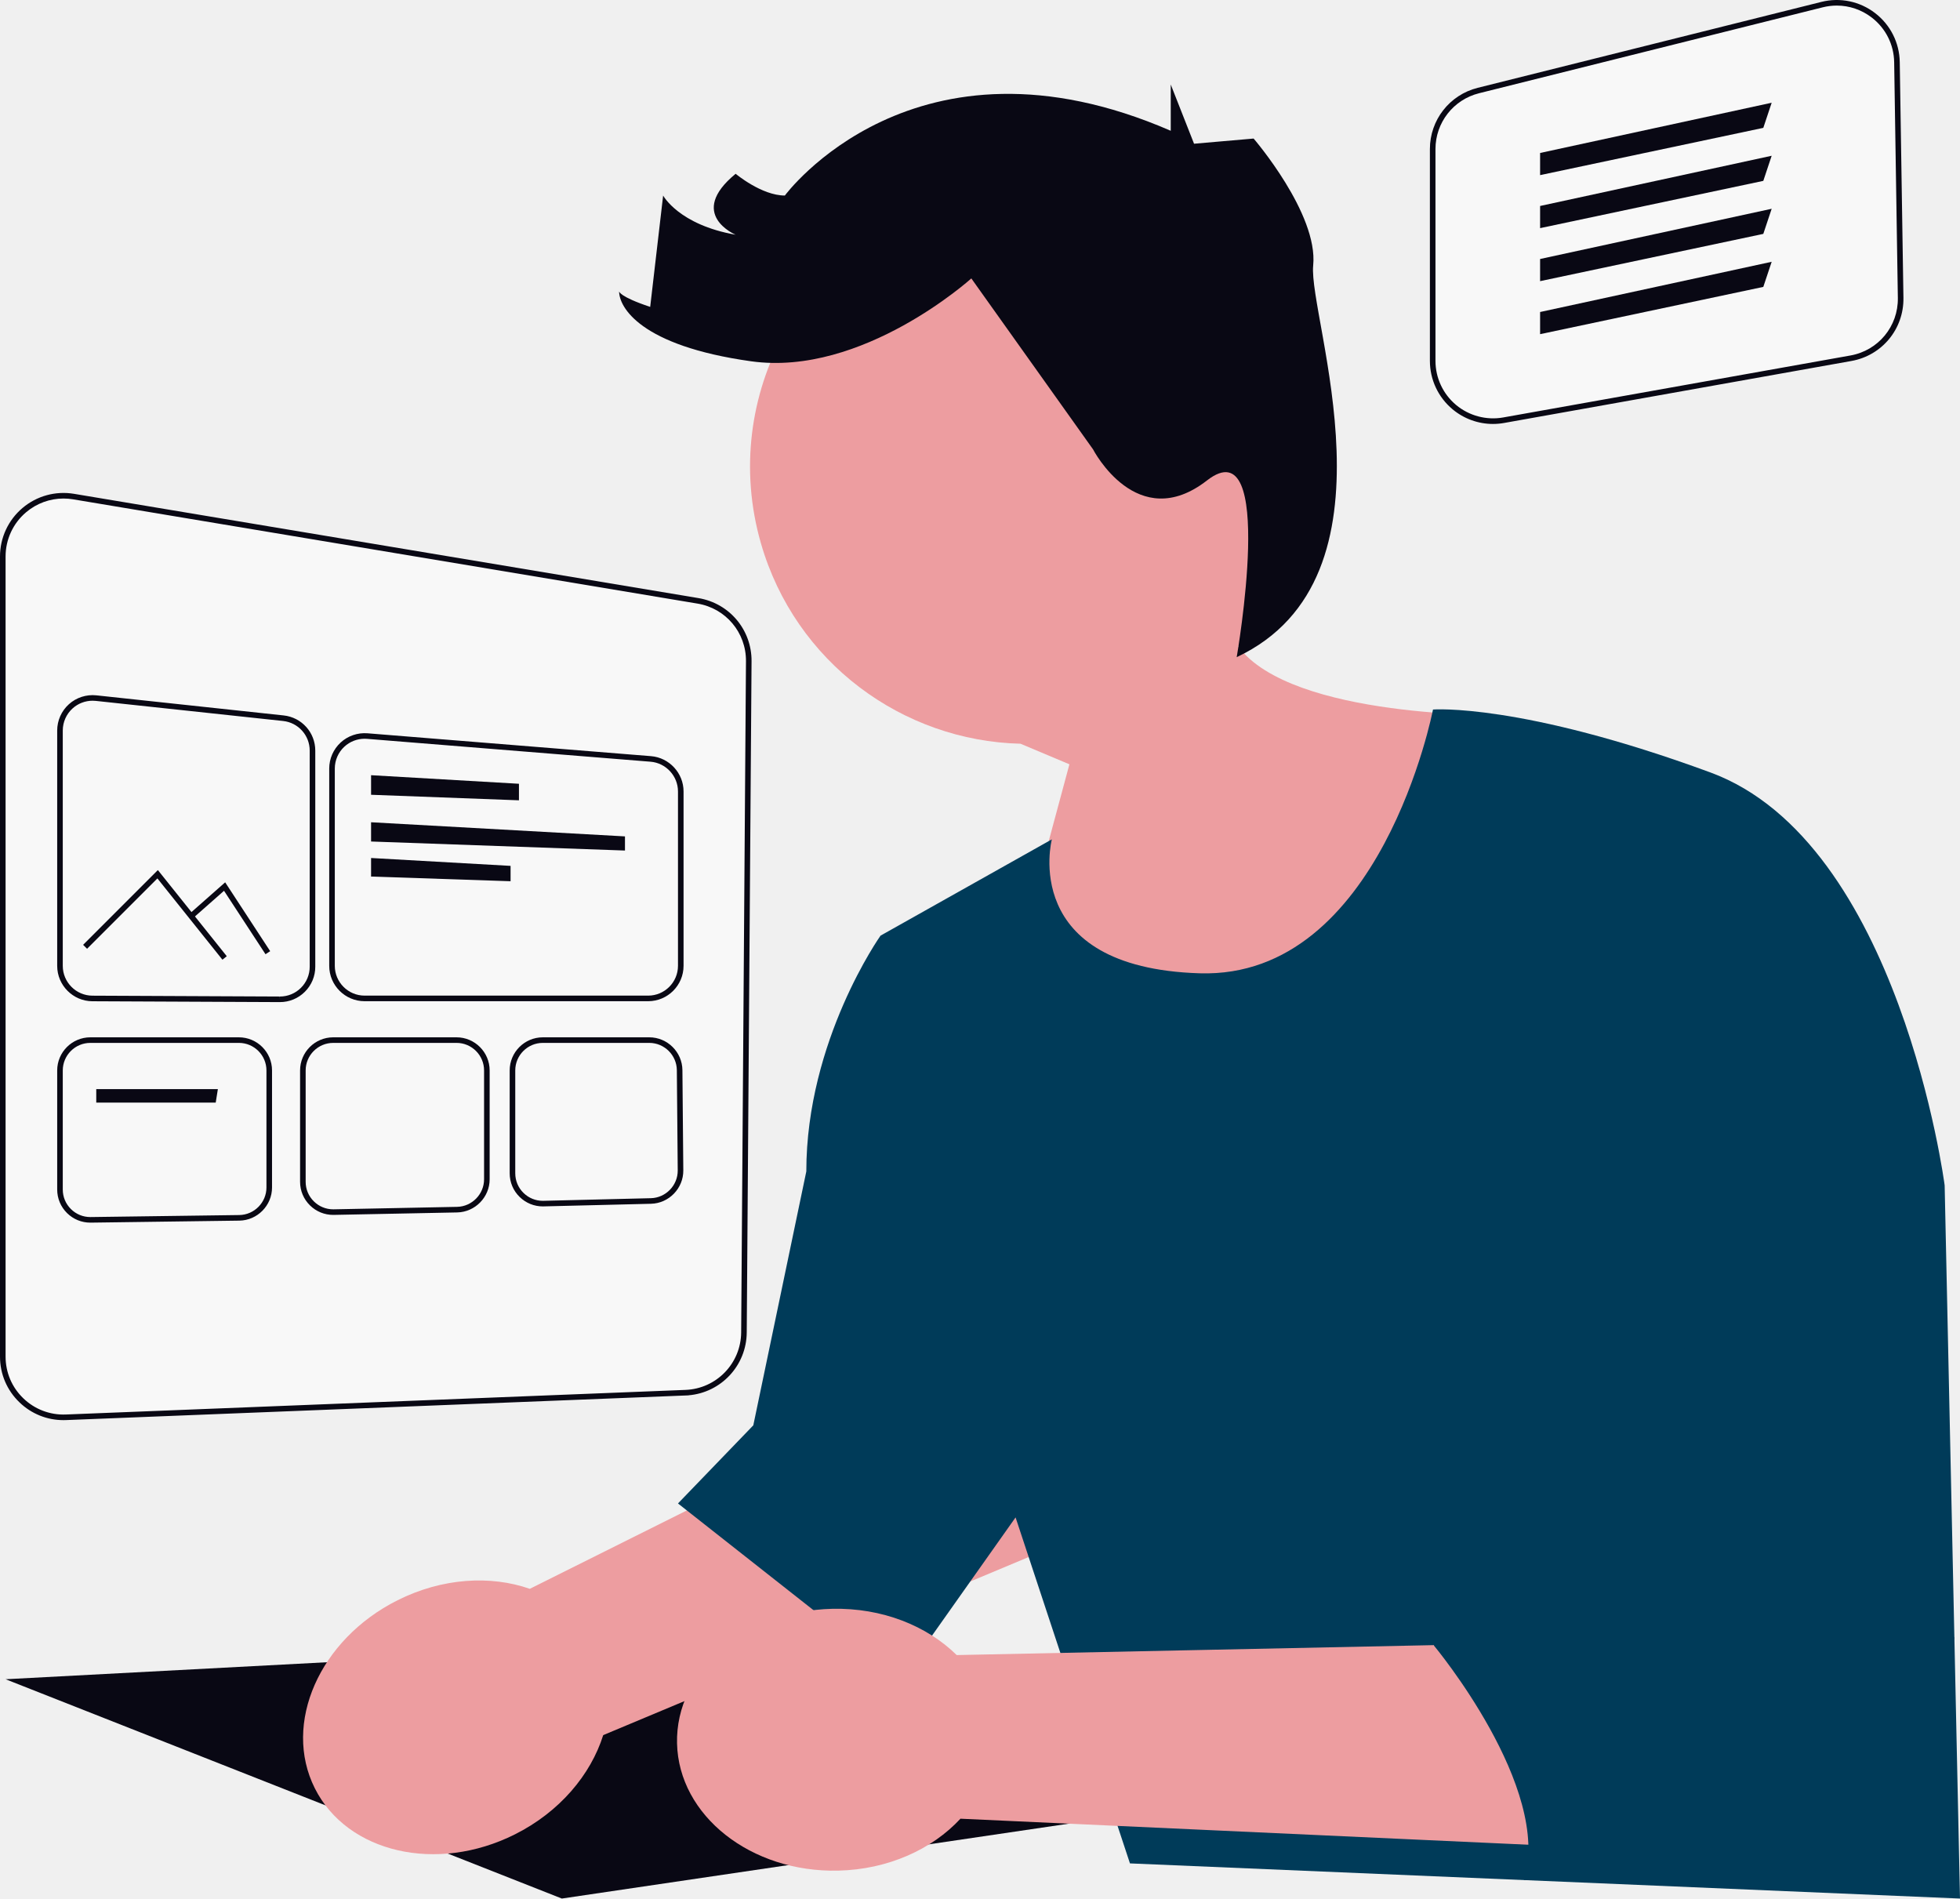
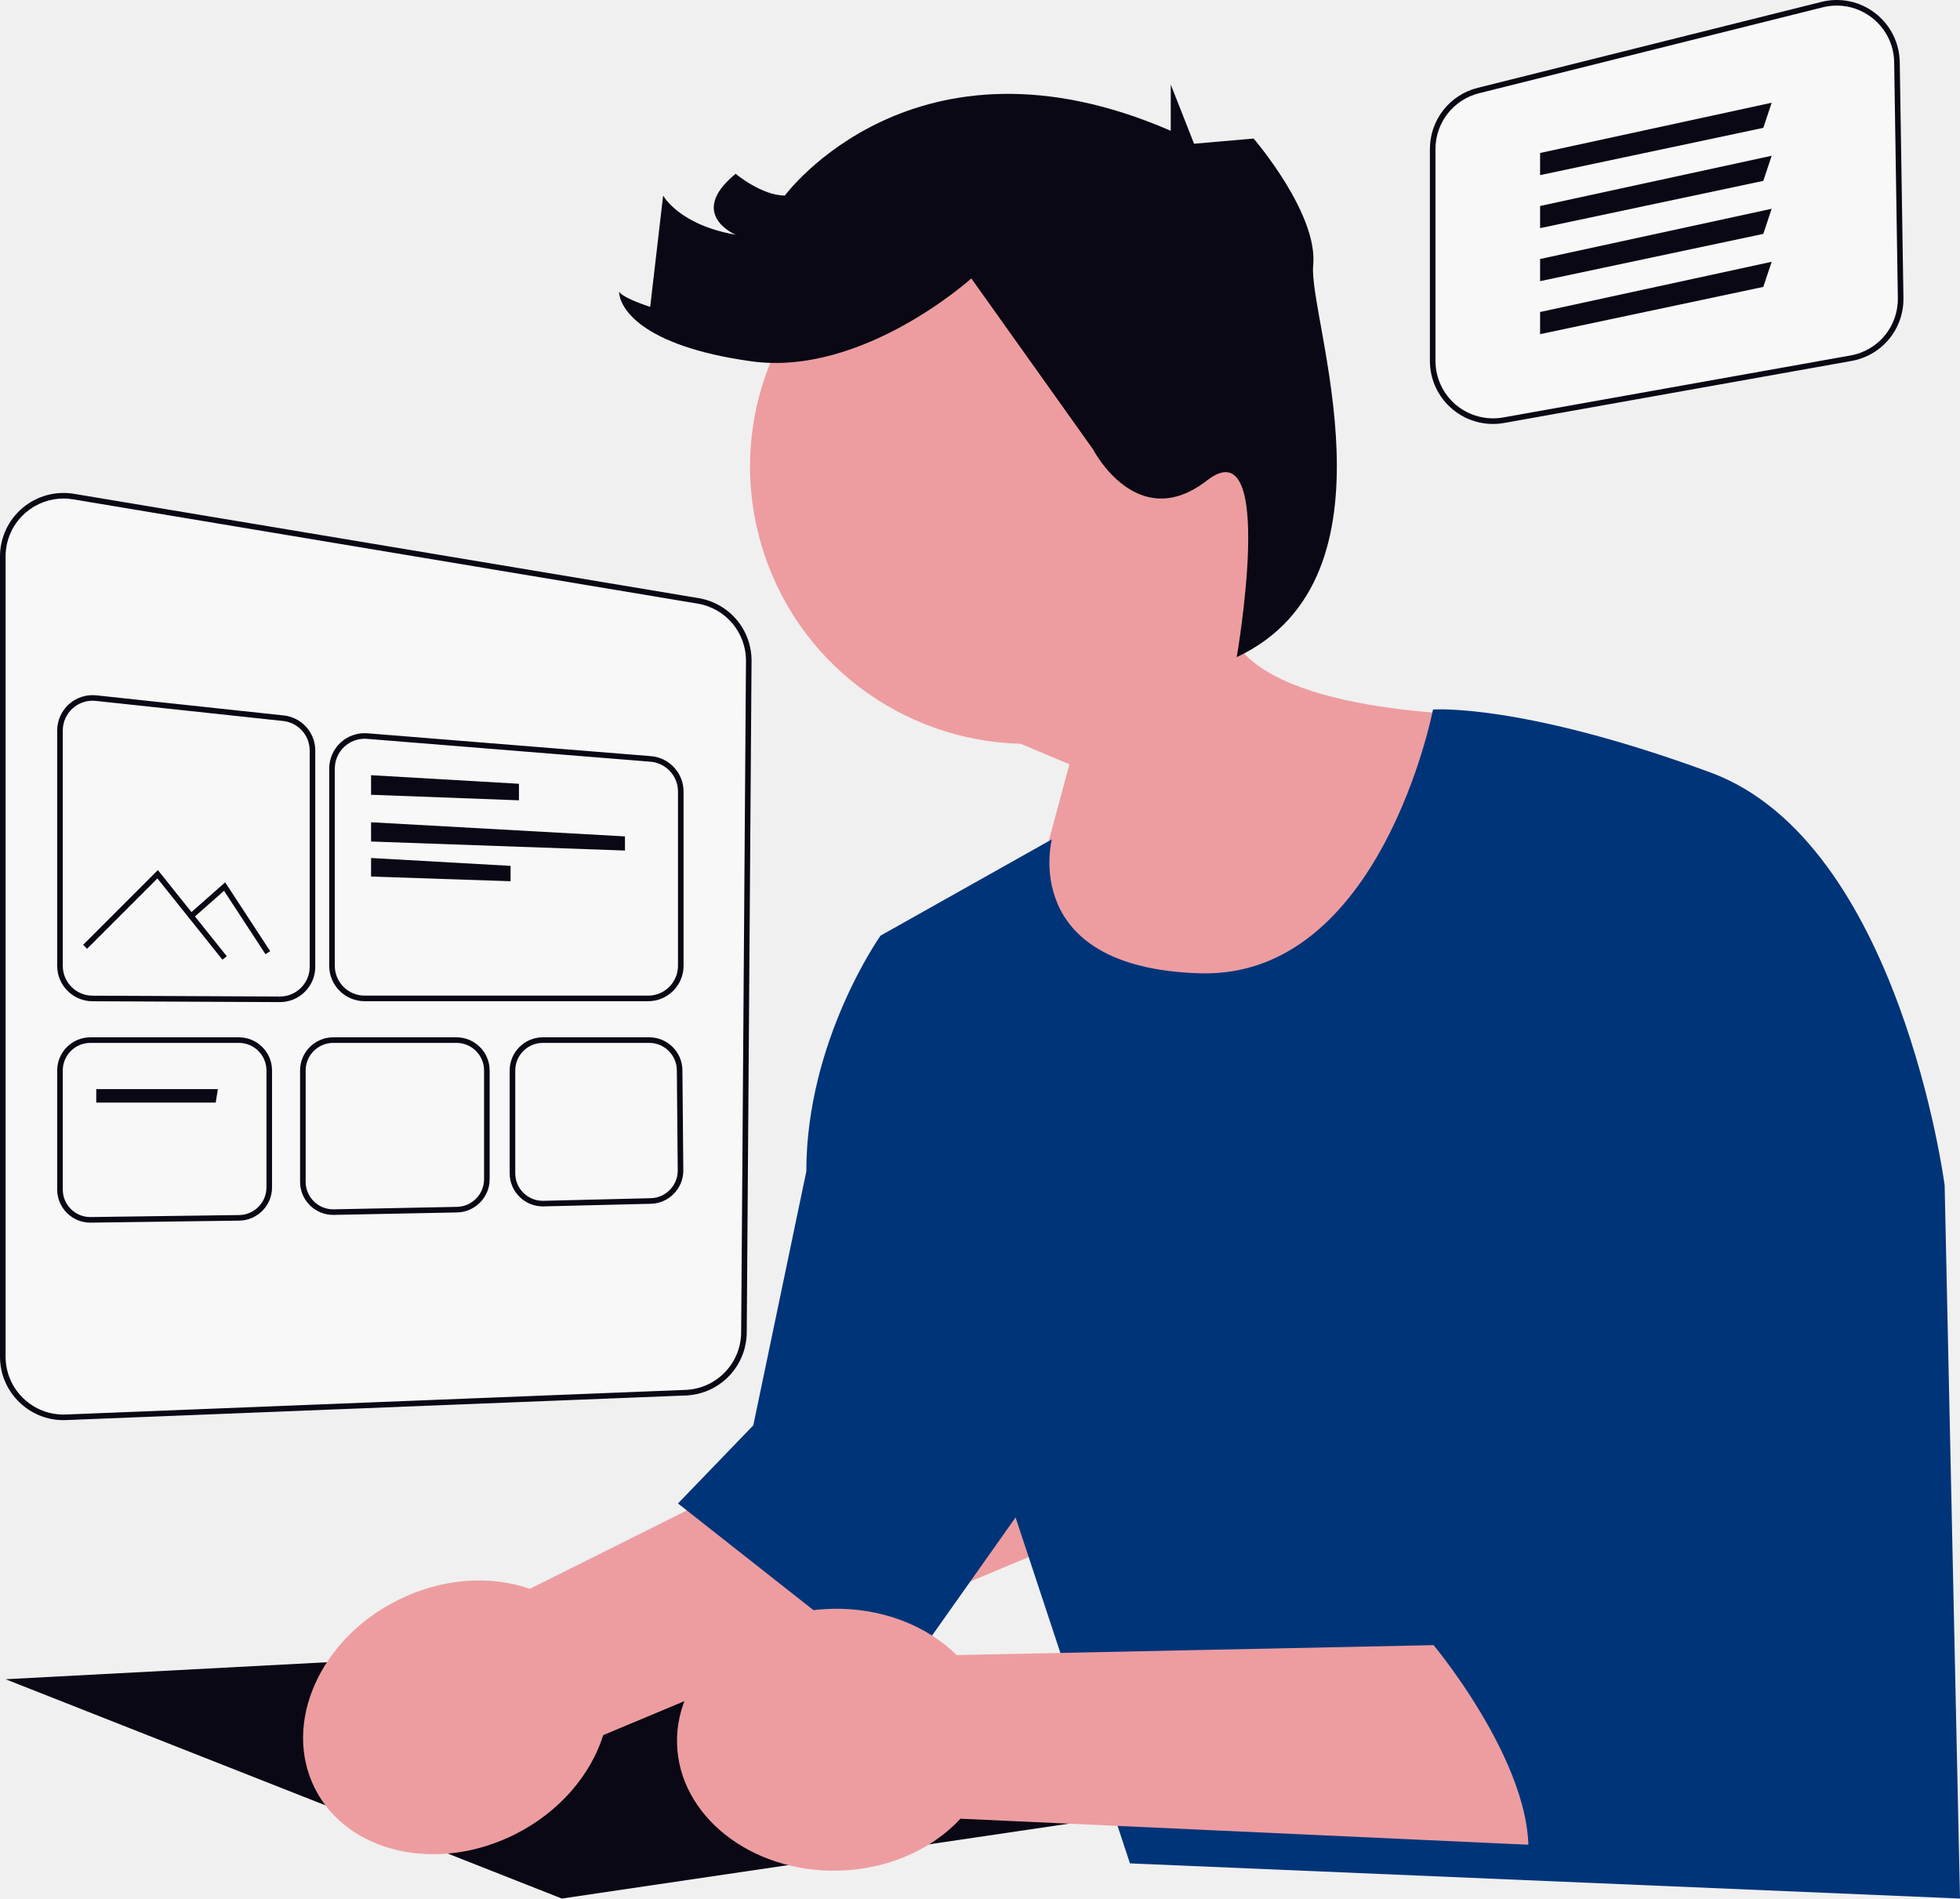
<svg xmlns="http://www.w3.org/2000/svg" width="702.5" height="680.418" viewBox="0 0 702.5 680.418" role="img" artist="Katerina Limpitsouni" source="https://undraw.co/">
  <path d="M463.614,139.785c-15.161-52.713-70.184-83.155-122.898-67.994-52.713,15.161-83.155,70.184-67.994,122.897,12.296,42.75,50.81,70.847,93.047,71.856l17.528,7.373-24.84,92.234,128.097,24.134,52.06-134s-75.569,1.415-94.86-24.635c20.84-24.501,29.417-58.636,19.86-91.865Z" fill="#ed9da0" />
  <polygon points="2 601.822 201.371 680.418 395 651.822 191 591.822 2 601.822" fill="#090814" />
  <path d="M189.896,569.416l190.763-95.219,40.667,61.808-205.121,85.842c-4.481,14.242-15.64,27.538-31.638,35.566-27.992,14.046-60.107,6.653-71.732-16.512-11.624-23.166,1.644-53.332,29.636-67.378,15.998-8.028,33.327-9.026,47.424-4.107Z" fill="#ed9da0" />
-   <path d="M513.614,254.285s-18.615,96.537-83.615,94.537-53-48-53-48l-61.395,34.5s-26.605,37.5-26.605,84.5l-19,91-27,28,80,63,41-58,41,124,297.5,12.596-5.5-255.596s-16-123-84-148-99.385-22.537-99.385-22.537Z" fill="#003B59" />
+   <path d="M513.614,254.285s-18.615,96.537-83.615,94.537-53-48-53-48l-61.395,34.5s-26.605,37.5-26.605,84.5l-19,91-27,28,80,63,41-58,41,124,297.5,12.596-5.5-255.596s-16-123-84-148-99.385-22.537-99.385-22.537Z" fill="#003479" />
  <path d="M348.14,99.78s-38.986,35.273-78.9,29.704c-39.914-5.569-47.34-19.493-47.34-25.062,0,0,0,1.856,11.139,5.569l4.641-39.914s5.569,10.469,25.991,14.053c0,0-17.637-7.369,0-21.85,0,0,9.282,7.797,17.637,7.797,0,0,46.412-63.12,138.308-23.206v-16.585l8.354,21.226,10.779-.937,10.571-.919s23.206,26.919,21.35,45.484,33.357,111.812-27.413,140.376c0,0,14.418-82.825-10.645-63.332-25.062,19.493-40.843-11.139-40.843-11.139l-43.627-61.264Z" fill="#090814" />
  <path d="M22.749,507.961c-5.646,0-10.965-2.139-15.062-6.077-4.312-4.144-6.688-9.721-6.688-15.702V199.447c0-6.416,2.808-12.473,7.704-16.619,4.895-4.146,11.326-5.92,17.66-4.861l223.814,37.373c10.617,1.772,18.268,10.872,18.191,21.636l-1.725,240.546c-.084,11.653-9.271,21.143-20.914,21.604l-.02-.5.02.5-222.091,8.816c-.298.012-.595.018-.892.018Z" fill="#fff" opacity=".5" />
  <path d="M22.749,508.961c-5.896,0-11.491-2.257-15.755-6.356-4.51-4.334-6.994-10.166-6.994-16.422V199.447c0-6.711,2.937-13.046,8.058-17.382,5.12-4.338,11.852-6.189,18.472-5.084l223.814,37.373c11.104,1.854,19.106,11.371,19.026,22.629l-1.725,240.547c-.086,11.853-9.176,21.566-20.877,22.535l.001.021-223.089,8.856c-.312.012-.622.019-.932.019ZM22.762,178.667c-4.877,0-9.627,1.718-13.411,4.924-4.672,3.955-7.351,9.734-7.351,15.856v286.735c0,5.707,2.266,11.027,6.381,14.98,4.095,3.937,9.55,6.01,15.221,5.781l222.09-8.816.021.5-.021-.5c11.109-.441,19.874-9.495,19.954-20.613l1.725-240.546c.072-10.27-7.227-18.952-17.356-20.643L26.199,178.953c-1.146-.191-2.295-.286-3.438-.286Z" fill="#090814" />
  <path d="M100.322,359.143h-.054l-67.145-.304c-6.961-.031-12.624-5.72-12.624-12.682v-84.346c0-3.594,1.533-7.032,4.207-9.434,2.668-2.398,6.254-3.553,9.826-3.176l67.141,7.203c6.459.693,11.329,6.114,11.329,12.609v77.447c0,3.398-1.326,6.59-3.735,8.988-2.393,2.382-5.569,3.694-8.945,3.694ZM33.192,251.131c-2.627,0-5.183.967-7.148,2.734-2.253,2.023-3.544,4.919-3.544,7.946v84.346c0,5.864,4.771,10.655,10.634,10.682l67.14.304.049,1v-1c2.844,0,5.52-1.105,7.535-3.111,2.028-2.02,3.146-4.708,3.146-7.57v-77.447c0-5.471-4.103-10.038-9.542-10.621l-67.14-7.203c-.377-.04-.754-.06-1.129-.06Z" fill="#090814" />
  <path d="M232.317,358.822h-101.636c-6.993,0-12.682-5.689-12.682-12.682v-70.698c0-3.53,1.488-6.927,4.083-9.321,2.591-2.392,6.101-3.596,9.618-3.32l101.636,8.197c6.54.527,11.663,6.08,11.663,12.641v62.501c0,6.993-5.689,12.682-12.683,12.682ZM130.693,264.76c-2.675,0-5.279,1.008-7.255,2.83-2.185,2.017-3.438,4.878-3.438,7.852v70.698c0,5.89,4.792,10.682,10.682,10.682h101.636c5.891,0,10.683-4.792,10.683-10.682v-62.501c0-5.526-4.315-10.203-9.823-10.647l-101.636-8.197c-.283-.022-.566-.034-.848-.034Z" fill="#090814" />
  <polygon points="133 277.822 133 284.837 186 286.822 186 280.896 133 277.822" fill="#090814" />
  <polygon points="133 294.689 133 301.586 224 304.822 224 299.755 133 294.689" fill="#090814" />
  <polygon points="133 307.497 133 314.148 183 315.822 183 310.322 133 307.497" fill="#090814" />
  <path d="M32.371,438.181c-3.139,0-6.1-1.215-8.336-3.421-2.279-2.249-3.535-5.251-3.535-8.454v-42.667c0-6.548,5.327-11.875,11.875-11.875h53.249c6.549,0,11.876,5.327,11.876,11.875v41.947c0,6.46-5.255,11.787-11.715,11.875l-53.414.721ZM32.375,373.763c-5.445,0-9.875,4.43-9.875,9.875v42.667c0,2.664,1.044,5.16,2.939,7.03,1.86,1.835,4.321,2.845,6.932,2.845l.139-.001,53.248-.72c5.372-.073,9.742-4.502,9.742-9.875v-41.947c0-5.445-4.431-9.875-9.876-9.875h-53.249Z" fill="#090814" />
  <path d="M119.423,435.41c-3.123,0-6.073-1.206-8.307-3.395-2.297-2.251-3.562-5.263-3.562-8.481v-39.896c0-6.548,5.327-11.875,11.876-11.875h44.194c6.549,0,11.876,5.327,11.876,11.875v39.013c0,6.418-5.222,11.745-11.64,11.874l-44.438.885ZM119.43,373.763c-5.445,0-9.876,4.43-9.876,9.875v39.896c0,2.676,1.052,5.181,2.963,7.052,1.857,1.821,4.31,2.823,6.906,2.823l.204-.002,44.194-.883c5.337-.106,9.679-4.536,9.679-9.874v-39.013c0-5.445-4.431-9.875-9.876-9.875h-44.194Z" fill="#090814" />
  <path d="M194.547,432.363c-3.112,0-6.055-1.199-8.286-3.376-2.31-2.254-3.582-5.272-3.582-8.499v-36.849c0-6.548,5.327-11.875,11.876-11.875h38.161c6.49,0,11.817,5.28,11.875,11.77l.318,35.907c.057,6.446-5.14,11.819-11.584,11.977l-38.778.946ZM194.555,373.763c-5.445,0-9.876,4.43-9.876,9.875v36.849c0,2.683,1.058,5.193,2.979,7.067,1.856,1.811,4.303,2.808,6.89,2.808l.253-.003,38.477-.941c5.358-.131,9.68-4.6,9.633-9.96l-.318-35.907c-.048-5.397-4.478-9.788-9.875-9.788h-38.161Z" fill="#090814" />
  <polygon points="34.5 390.322 34.5 395.169 77.315 395.169 78.09 390.322 34.5 390.322" fill="#090814" />
  <polygon points="79.719 343.946 56.417 314.819 31.207 340.029 29.793 338.615 56.583 311.825 81.281 342.697 79.719 343.946" fill="#090814" />
  <polygon points="95.163 341.986 80.295 319.246 69.162 329.072 67.838 327.572 80.705 316.218 96.837 340.891 95.163 341.986" fill="#090814" />
  <path d="M535.099,150.942c-5.032,0-9.932-1.756-13.859-5.046-4.919-4.118-7.739-10.159-7.739-16.574V53.419c0-9.938,6.733-18.562,16.375-20.972L653.048,1.654c6.438-1.61,13.151-.213,18.413,3.83,5.263,4.043,8.341,10.168,8.444,16.804l1.32,84.48c.167,10.655-7.327,19.747-17.817,21.619l-124.493,22.216c-1.271.227-2.549.339-3.816.339Z" fill="#fff" opacity=".5" />
  <path d="M535.099,151.942c-5.286,0-10.437-1.875-14.501-5.279-5.146-4.308-8.098-10.628-8.098-17.341V53.419c0-10.398,7.045-19.421,17.133-21.942L652.806.683c6.733-1.683,13.758-.224,19.265,4.007,5.506,4.231,8.727,10.639,8.835,17.582l1.32,84.48c.175,11.148-7.665,20.661-18.642,22.619l-124.493,22.216c-1.317.235-2.66.354-3.992.354ZM658.33,2c-1.677,0-3.368.206-5.04.624l-123.173,30.793c-9.195,2.298-15.617,10.523-15.617,20.002v75.902c0,6.119,2.69,11.88,7.381,15.808,4.641,3.886,10.896,5.554,16.858,4.489l124.493-22.216c10.006-1.785,17.152-10.457,16.993-20.619l-1.32-84.48c-.099-6.329-3.034-12.17-8.054-16.027-3.653-2.807-8.038-4.277-12.521-4.277Z" fill="#090814" />
  <polygon points="552 54.822 552 62.762 632 45.822 635 36.822 552 54.822" fill="#090814" />
  <polygon points="552 73.822 552 81.762 632 64.822 635 55.822 552 73.822" fill="#090814" />
  <polygon points="552 92.822 552 100.762 632 83.822 635 74.822 552 92.822" fill="#090814" />
  <polygon points="552 111.822 552 119.762 632 102.822 635 93.822 552 111.822" fill="#090814" />
  <path d="M342.898,593.159l213.161-4.439,10.31,73.265-222.125-10.179c-10.144,10.955-25.919,18.198-43.813,18.609-31.31.718-57.174-19.705-57.769-45.617-.595-25.912,24.305-47.5,55.616-48.218,17.894-.411,33.984,6.102,44.62,16.58Z" fill="#ed9da0" />
-   <path d="M555,430.822s-7,44,14,59c0,0-7,54,10,71,0,0-31.24,1.265-25.12,17.632,0,0-45.88-7.632-39.88,11.368,0,0,42.459,50.959,32.229,83.98l138.771-6.98,15.488-79.903" fill="#003B59" />
+   <path d="M555,430.822s-7,44,14,59c0,0-7,54,10,71,0,0-31.24,1.265-25.12,17.632,0,0-45.88-7.632-39.88,11.368,0,0,42.459,50.959,32.229,83.98l138.771-6.98,15.488-79.903" fill="#003479" />
</svg>
